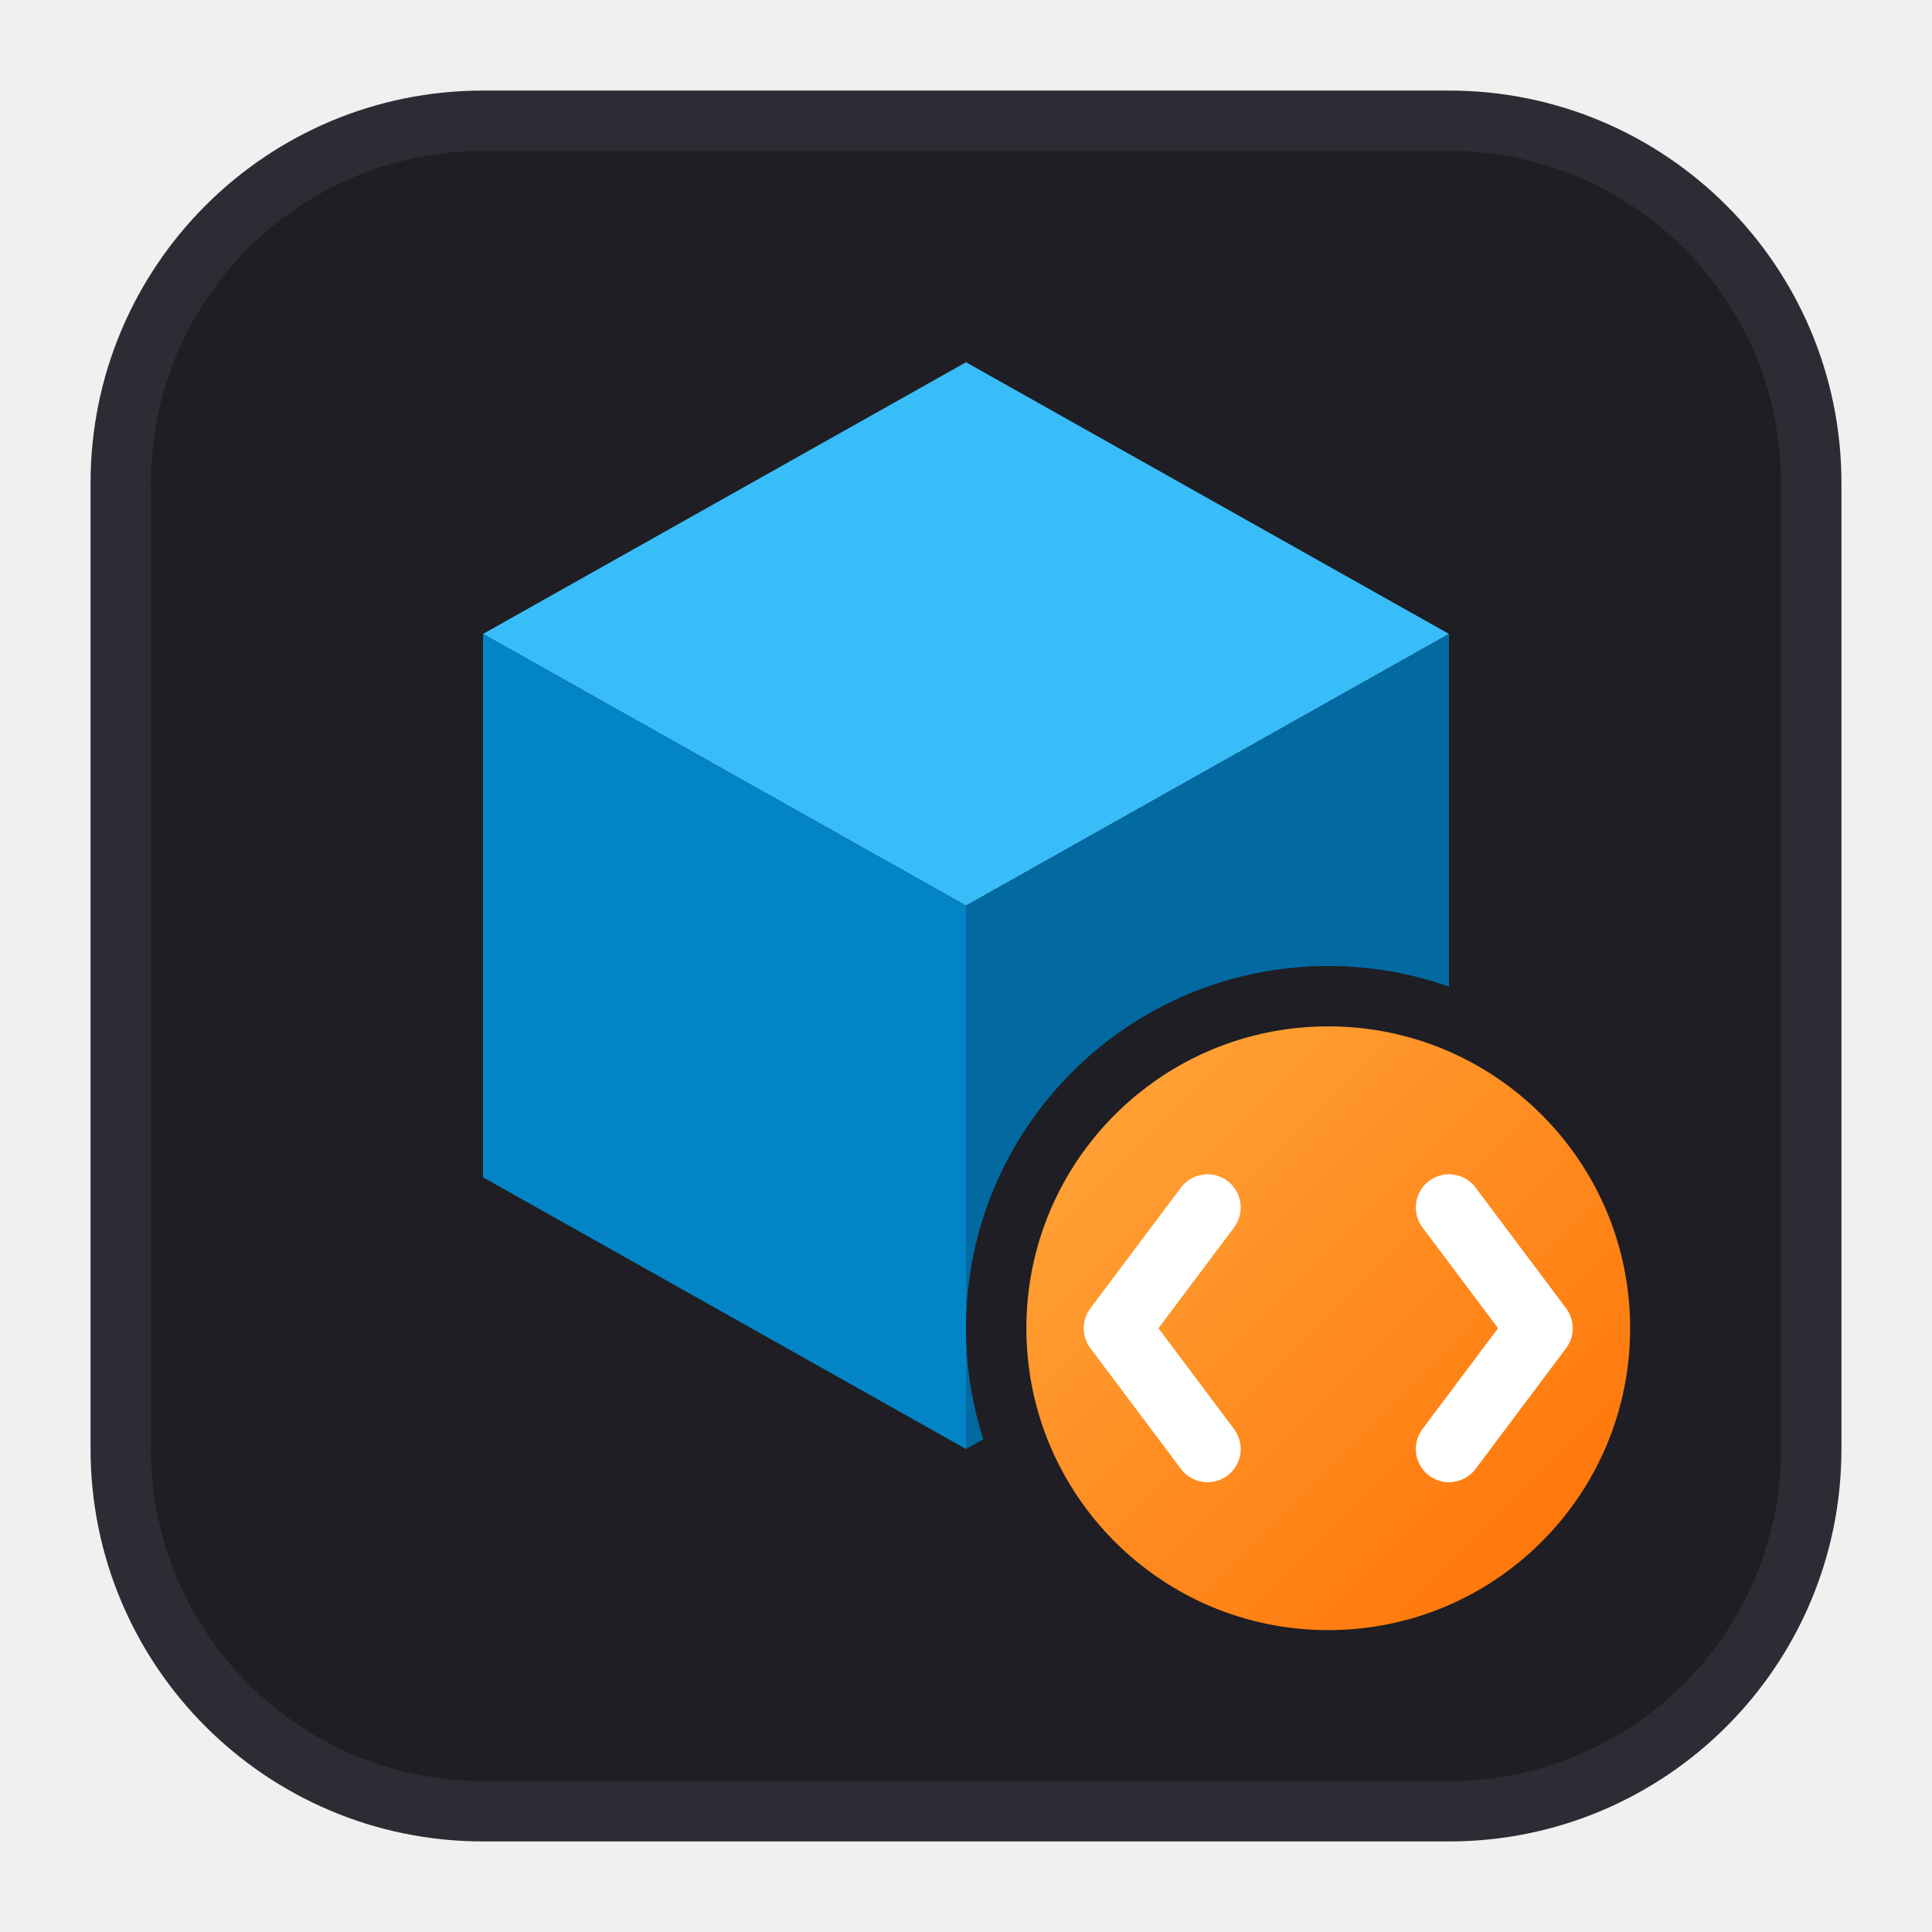
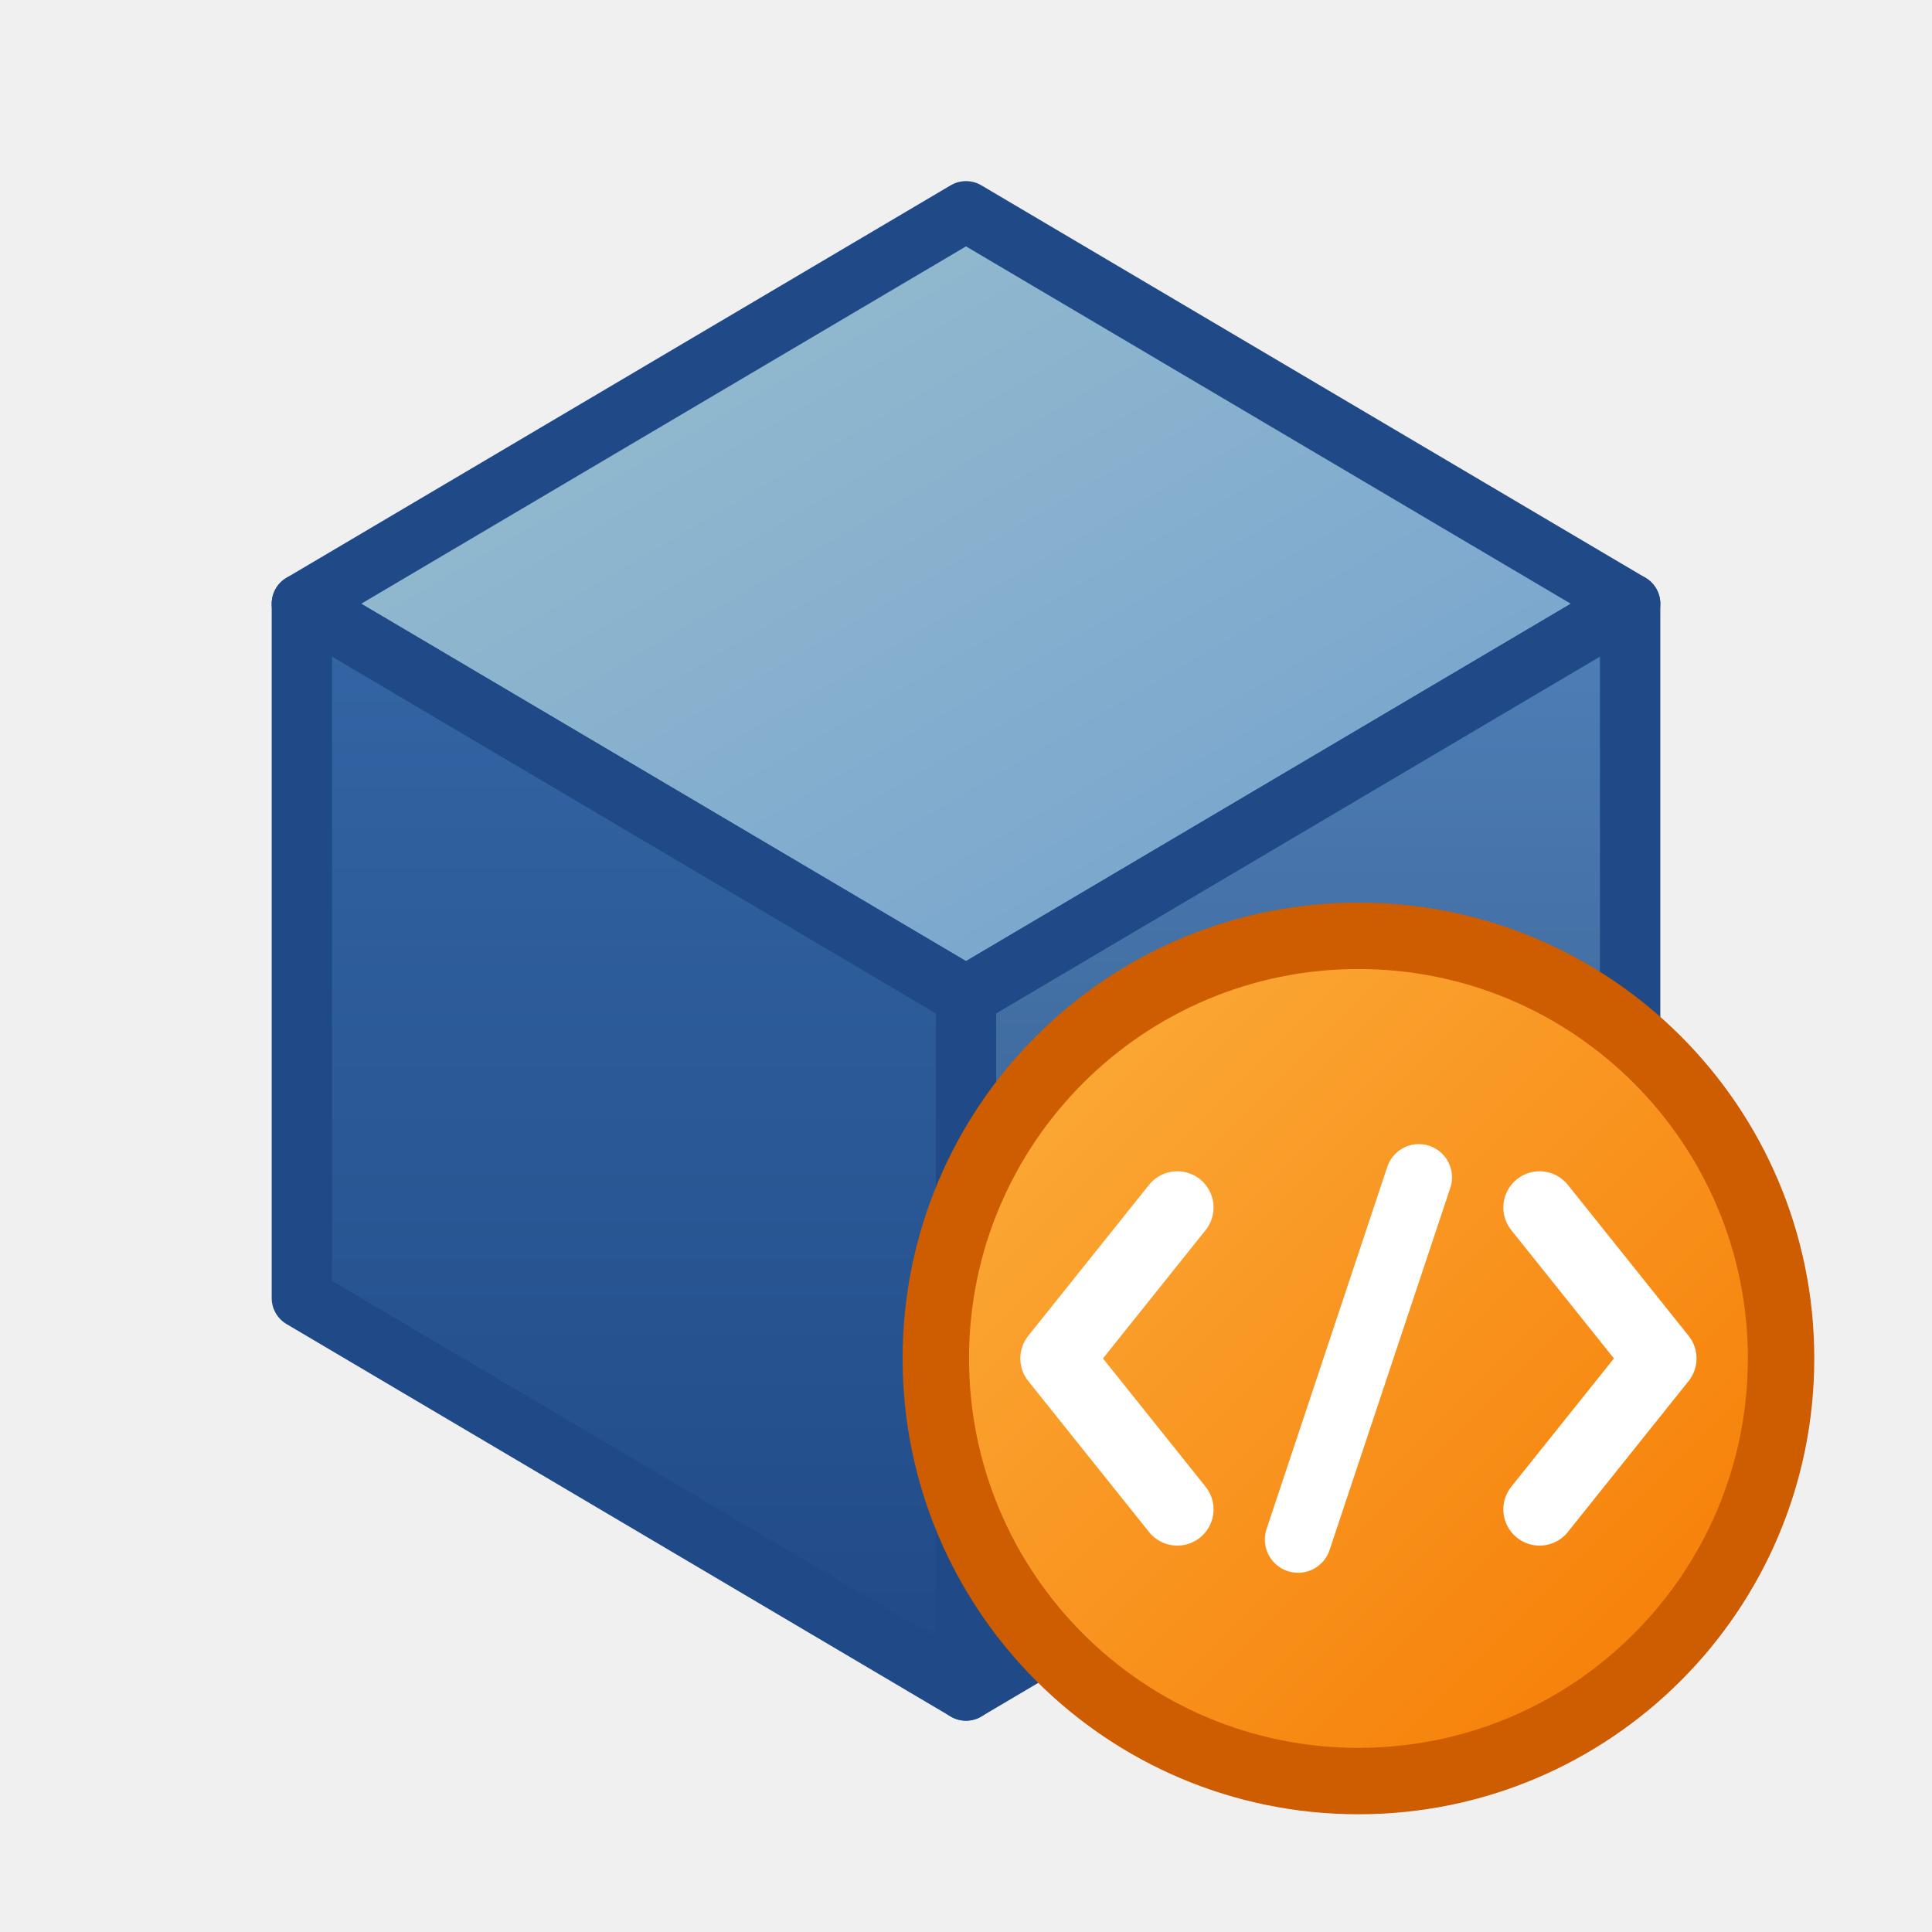
<svg xmlns="http://www.w3.org/2000/svg" viewBox="0 0 64 64" width="64" height="64">
  <defs>
-     <linearGradient id="scriptCyan" x1="0%" y1="0%" x2="100%" y2="100%">
-       <stop offset="0%" stop-color="#00e5ff" />
-       <stop offset="100%" stop-color="#0091ea" />
+     <linearGradient id="wbTop" x1="0%" y1="0%" x2="100%" y2="100%">
+       <stop offset="0%" stop-color="#9ac0cd" />
+       <stop offset="100%" stop-color="#729fcf" />
    </linearGradient>
-     <linearGradient id="cadBlue" x1="0%" y1="0%" x2="100%" y2="100%">
-       <stop offset="0%" stop-color="#4fc3f7" />
-       <stop offset="100%" stop-color="#0288d1" />
+     <linearGradient id="wbLeft" x1="0%" y1="0%" x2="0%" y2="100%">
+       <stop offset="0%" stop-color="#3465a4" />
+       <stop offset="100%" stop-color="#204a87" />
    </linearGradient>
-     <linearGradient id="codeOrange" x1="0%" y1="0%" x2="100%" y2="100%">
-       <stop offset="0%" stop-color="#ffab40" />
-       <stop offset="100%" stop-color="#ff6d00" />
+     <linearGradient id="wbRight" x1="0%" y1="0%" x2="0%" y2="100%">
+       <stop offset="0%" stop-color="#4f7fb8" />
+       <stop offset="100%" stop-color="#2c5380" />
+     </linearGradient>
+     <linearGradient id="badgeGrad" x1="0%" y1="0%" x2="100%" y2="100%">
+       <stop offset="0%" stop-color="#fcaf3e" />
+       <stop offset="100%" stop-color="#f57900" />
    </linearGradient>
  </defs>
-   <rect x="4" y="4" width="56" height="56" rx="12" fill="#1e1e24" stroke="#2c2c34" stroke-width="2" />
-   <path d="M 32 12 L 48 21 L 32 30 L 16 21 Z" fill="#38bdf8" />
-   <path d="M 16 21 L 32 30 L 32 48 L 16 39 Z" fill="#0284c7" />
-   <path d="M 32 30 L 48 21 L 48 39 L 32 48 Z" fill="#0369a1" />
-   <circle cx="44" cy="44" r="11" fill="url(#codeOrange)" stroke="#1e1e24" stroke-width="2" />
-   <path d="M 40 40 L 37 44 L 40 48 M 48 40 L 51 44 L 48 48" stroke="#ffffff" stroke-width="2.2" stroke-linecap="round" stroke-linejoin="round" fill="none" />
+   <polygon points="32,7 54,20 32,33 10,20" fill="url(#wbTop)" stroke="#204a87" stroke-width="2" stroke-linejoin="round" />
+   <polygon points="10,20 32,33 32,56 10,43" fill="url(#wbLeft)" stroke="#204a87" stroke-width="2" stroke-linejoin="round" />
+   <polygon points="32,33 54,20 54,43 32,56" fill="url(#wbRight)" stroke="#204a87" stroke-width="2" stroke-linejoin="round" />
+   <circle cx="45" cy="45" r="14" fill="url(#badgeGrad)" stroke="#ce5c00" stroke-width="2.2" />
+   <path d="M 39 40 L 35 45 L 39 50" stroke="#ffffff" stroke-width="2.4" stroke-linecap="round" stroke-linejoin="round" fill="none" />
+   <path d="M 51 40 L 55 45 L 51 50" stroke="#ffffff" stroke-width="2.4" stroke-linecap="round" stroke-linejoin="round" fill="none" />
+   <line x1="47" y1="39" x2="43" y2="51" stroke="#ffffff" stroke-width="2.2" stroke-linecap="round" />
</svg>
